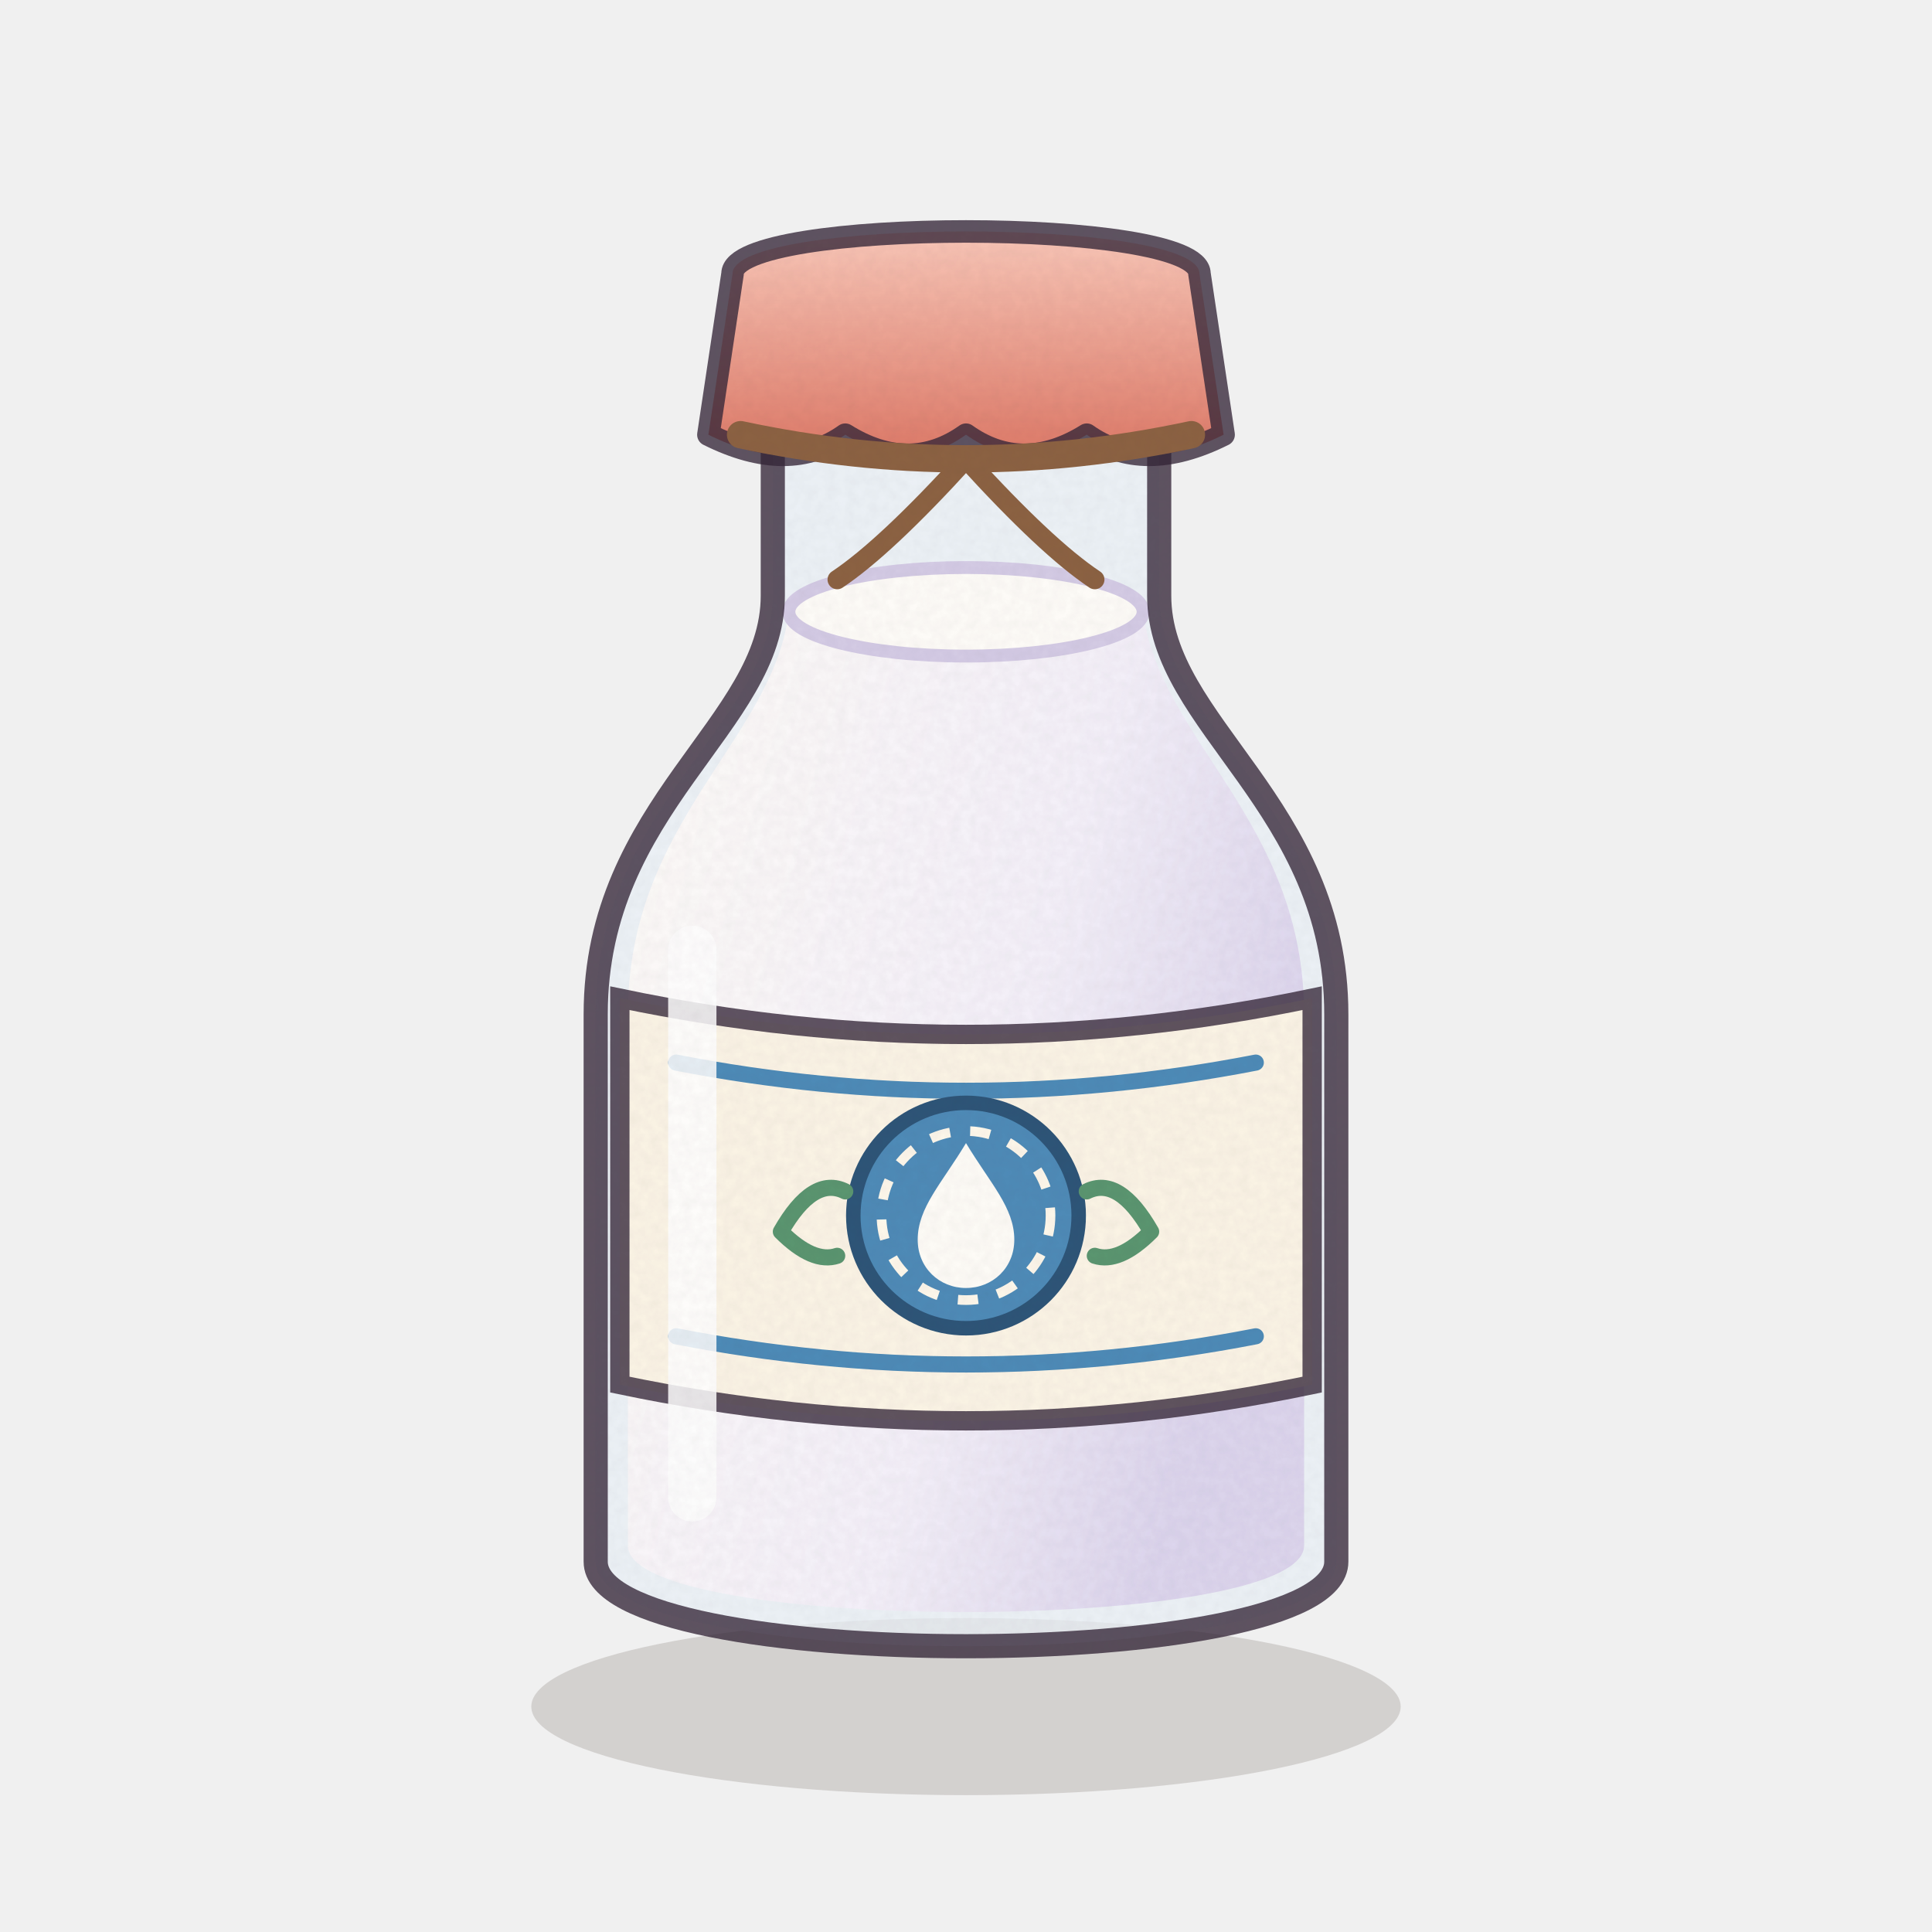
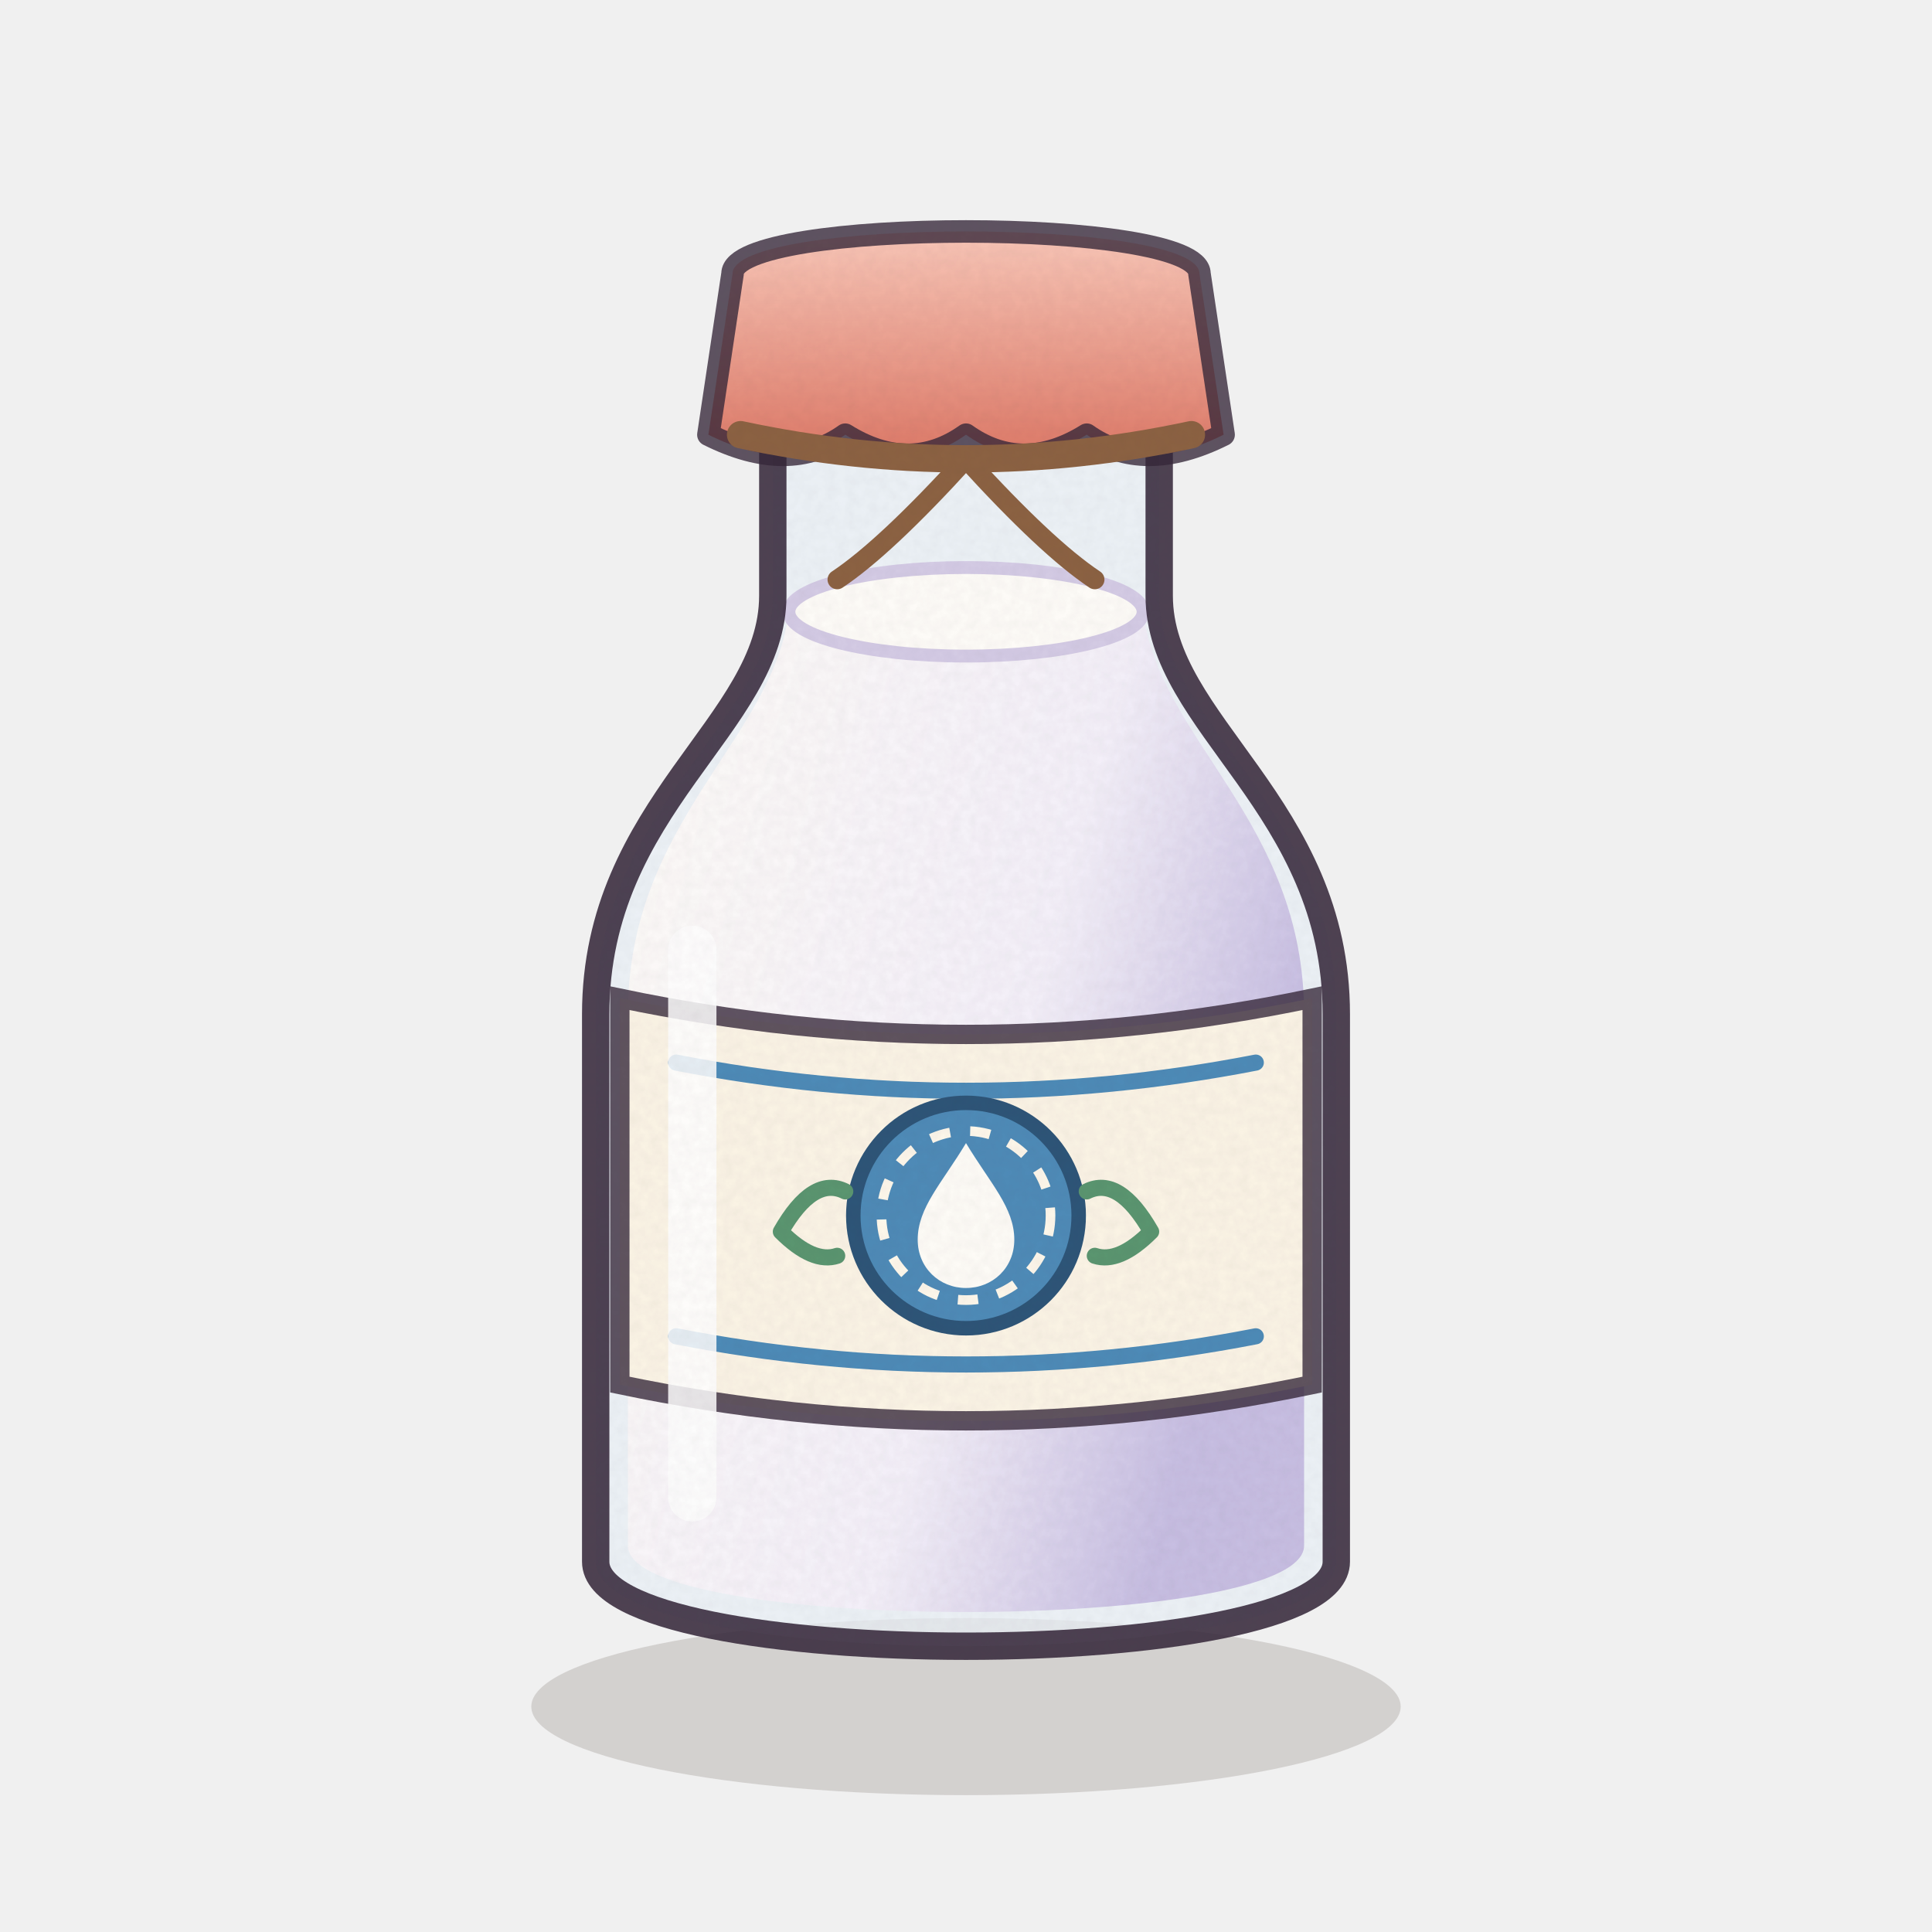
<svg xmlns="http://www.w3.org/2000/svg" viewBox="0 0 240 240">
  <defs>
    <filter id="paperGrain" filterUnits="userSpaceOnUse" x="0" y="0" width="240" height="240" color-interpolation-filters="sRGB">
      <feTurbulence type="fractalNoise" baseFrequency="0.78" numOctaves="3" seed="11" result="noise" />
      <feColorMatrix type="matrix" values="0 0 0 0 0.22  0 0 0 0 0.16  0 0 0 0 0.20  0 0 0 0.055 0" in="noise" result="grain" />
      <feComposite in="grain" in2="SourceGraphic" operator="atop" />
    </filter>
    <linearGradient id="milkFill" x1="0" y1="0" x2="1" y2="0.4">
      <stop offset="0%" stop-color="#FFFDF9" />
      <stop offset="65%" stop-color="#F5F1FA" />
-       <stop offset="100%" stop-color="#DDD6EE" />
+       <stop offset="100%" stop-color="#C8BFE3" />
    </linearGradient>
    <linearGradient id="capCoral" x1="0" y1="0" x2="0" y2="1">
      <stop offset="0%" stop-color="#FAC7B8" />
      <stop offset="100%" stop-color="#DE7A68" />
    </linearGradient>
  </defs>
  <g filter="url(#paperGrain)">
    <ellipse cx="120" cy="212" rx="54" ry="11" fill="#3B2B23" opacity="0.16" />
    <path d="M96 46 L144 46 L144 74 C144 90 166 100 166 126 L166 194 C166 208 74 208 74 194 L74 126 C74 100 96 90 96 74 Z" fill="#EAF2F8" fill-opacity="0.72" />
    <path d="M98 76 L142 76 C144 92 162 102 162 126 L162 192 C162 203 78 203 78 192 L78 126 C78 102 96 92 98 76 Z" fill="url(#milkFill)" />
    <ellipse cx="120" cy="76" rx="22" ry="5.5" fill="#FFFDF9" stroke="#D5CCE6" stroke-width="1.6" />
    <path d="M77 124 Q120 133 163 124 L163 172 Q120 181 77 172 Z" fill="#FCF5E6" stroke="#342638" stroke-opacity="0.78" stroke-width="2.4" />
    <path d="M84 132 Q120 139 156 132" fill="none" stroke="#4D8BB8" stroke-width="2" stroke-linecap="round" />
    <path d="M84 166 Q120 173 156 166" fill="none" stroke="#4D8BB8" stroke-width="2" stroke-linecap="round" />
    <circle cx="120" cy="151" r="14" fill="#4E8BB8" stroke="#2D5578" stroke-width="1.8" />
    <circle cx="120" cy="151" r="10.5" fill="none" stroke="#FFF9EC" stroke-width="1.2" stroke-dasharray="2.5 2.5" />
    <path d="M120 142 C123 147 126 150 126 154 C126 157.5 123.3 160 120 160 C116.7 160 114 157.5 114 154 C114 150 117 147 120 142 Z" fill="#FFFDF8" />
    <path d="M97 153 Q101 146 105 148 M97 153 Q101 157 104 156" fill="none" stroke="#5A9670" stroke-width="2" stroke-linecap="round" />
    <path d="M143 153 Q139 146 135 148 M143 153 Q139 157 136 156" fill="none" stroke="#5A9670" stroke-width="2" stroke-linecap="round" />
    <path d="M86 118 L86 186" stroke="#FFFFFF" stroke-width="6" stroke-linecap="round" opacity="0.86" />
-     <path d="M96 46 L144 46 L144 74 C144 90 166 100 166 126 L166 194 C166 208 74 208 74 194 L74 126 C74 100 96 90 96 74 Z" fill="none" stroke="#342638" stroke-opacity="0.78" stroke-width="3.0" stroke-linejoin="round" />
+     <path d="M96 46 L144 46 L144 74 C144 90 166 100 166 126 L166 194 C166 208 74 208 74 194 L74 126 C74 100 96 90 96 74 Z" fill="none" stroke="#342638" stroke-opacity="0.86" stroke-width="3.4" stroke-linejoin="round" />
    <path d="M91 34 C91 27 149 27 149 34 L152 54 Q142 59 135 54 Q127 59 120 54 Q113 59 105 54 Q98 59 88 54 Z" fill="url(#capCoral)" stroke="#342638" stroke-opacity="0.78" stroke-width="2.8" stroke-linejoin="round" />
    <path d="M92 54 Q120 60 148 54" fill="none" stroke="#8C6242" stroke-width="3.4" stroke-linecap="round" />
    <path d="M120 57 Q110 68 104 72 M120 57 Q130 68 136 72" fill="none" stroke="#8C6242" stroke-width="2.4" stroke-linecap="round" />
  </g>
</svg>
